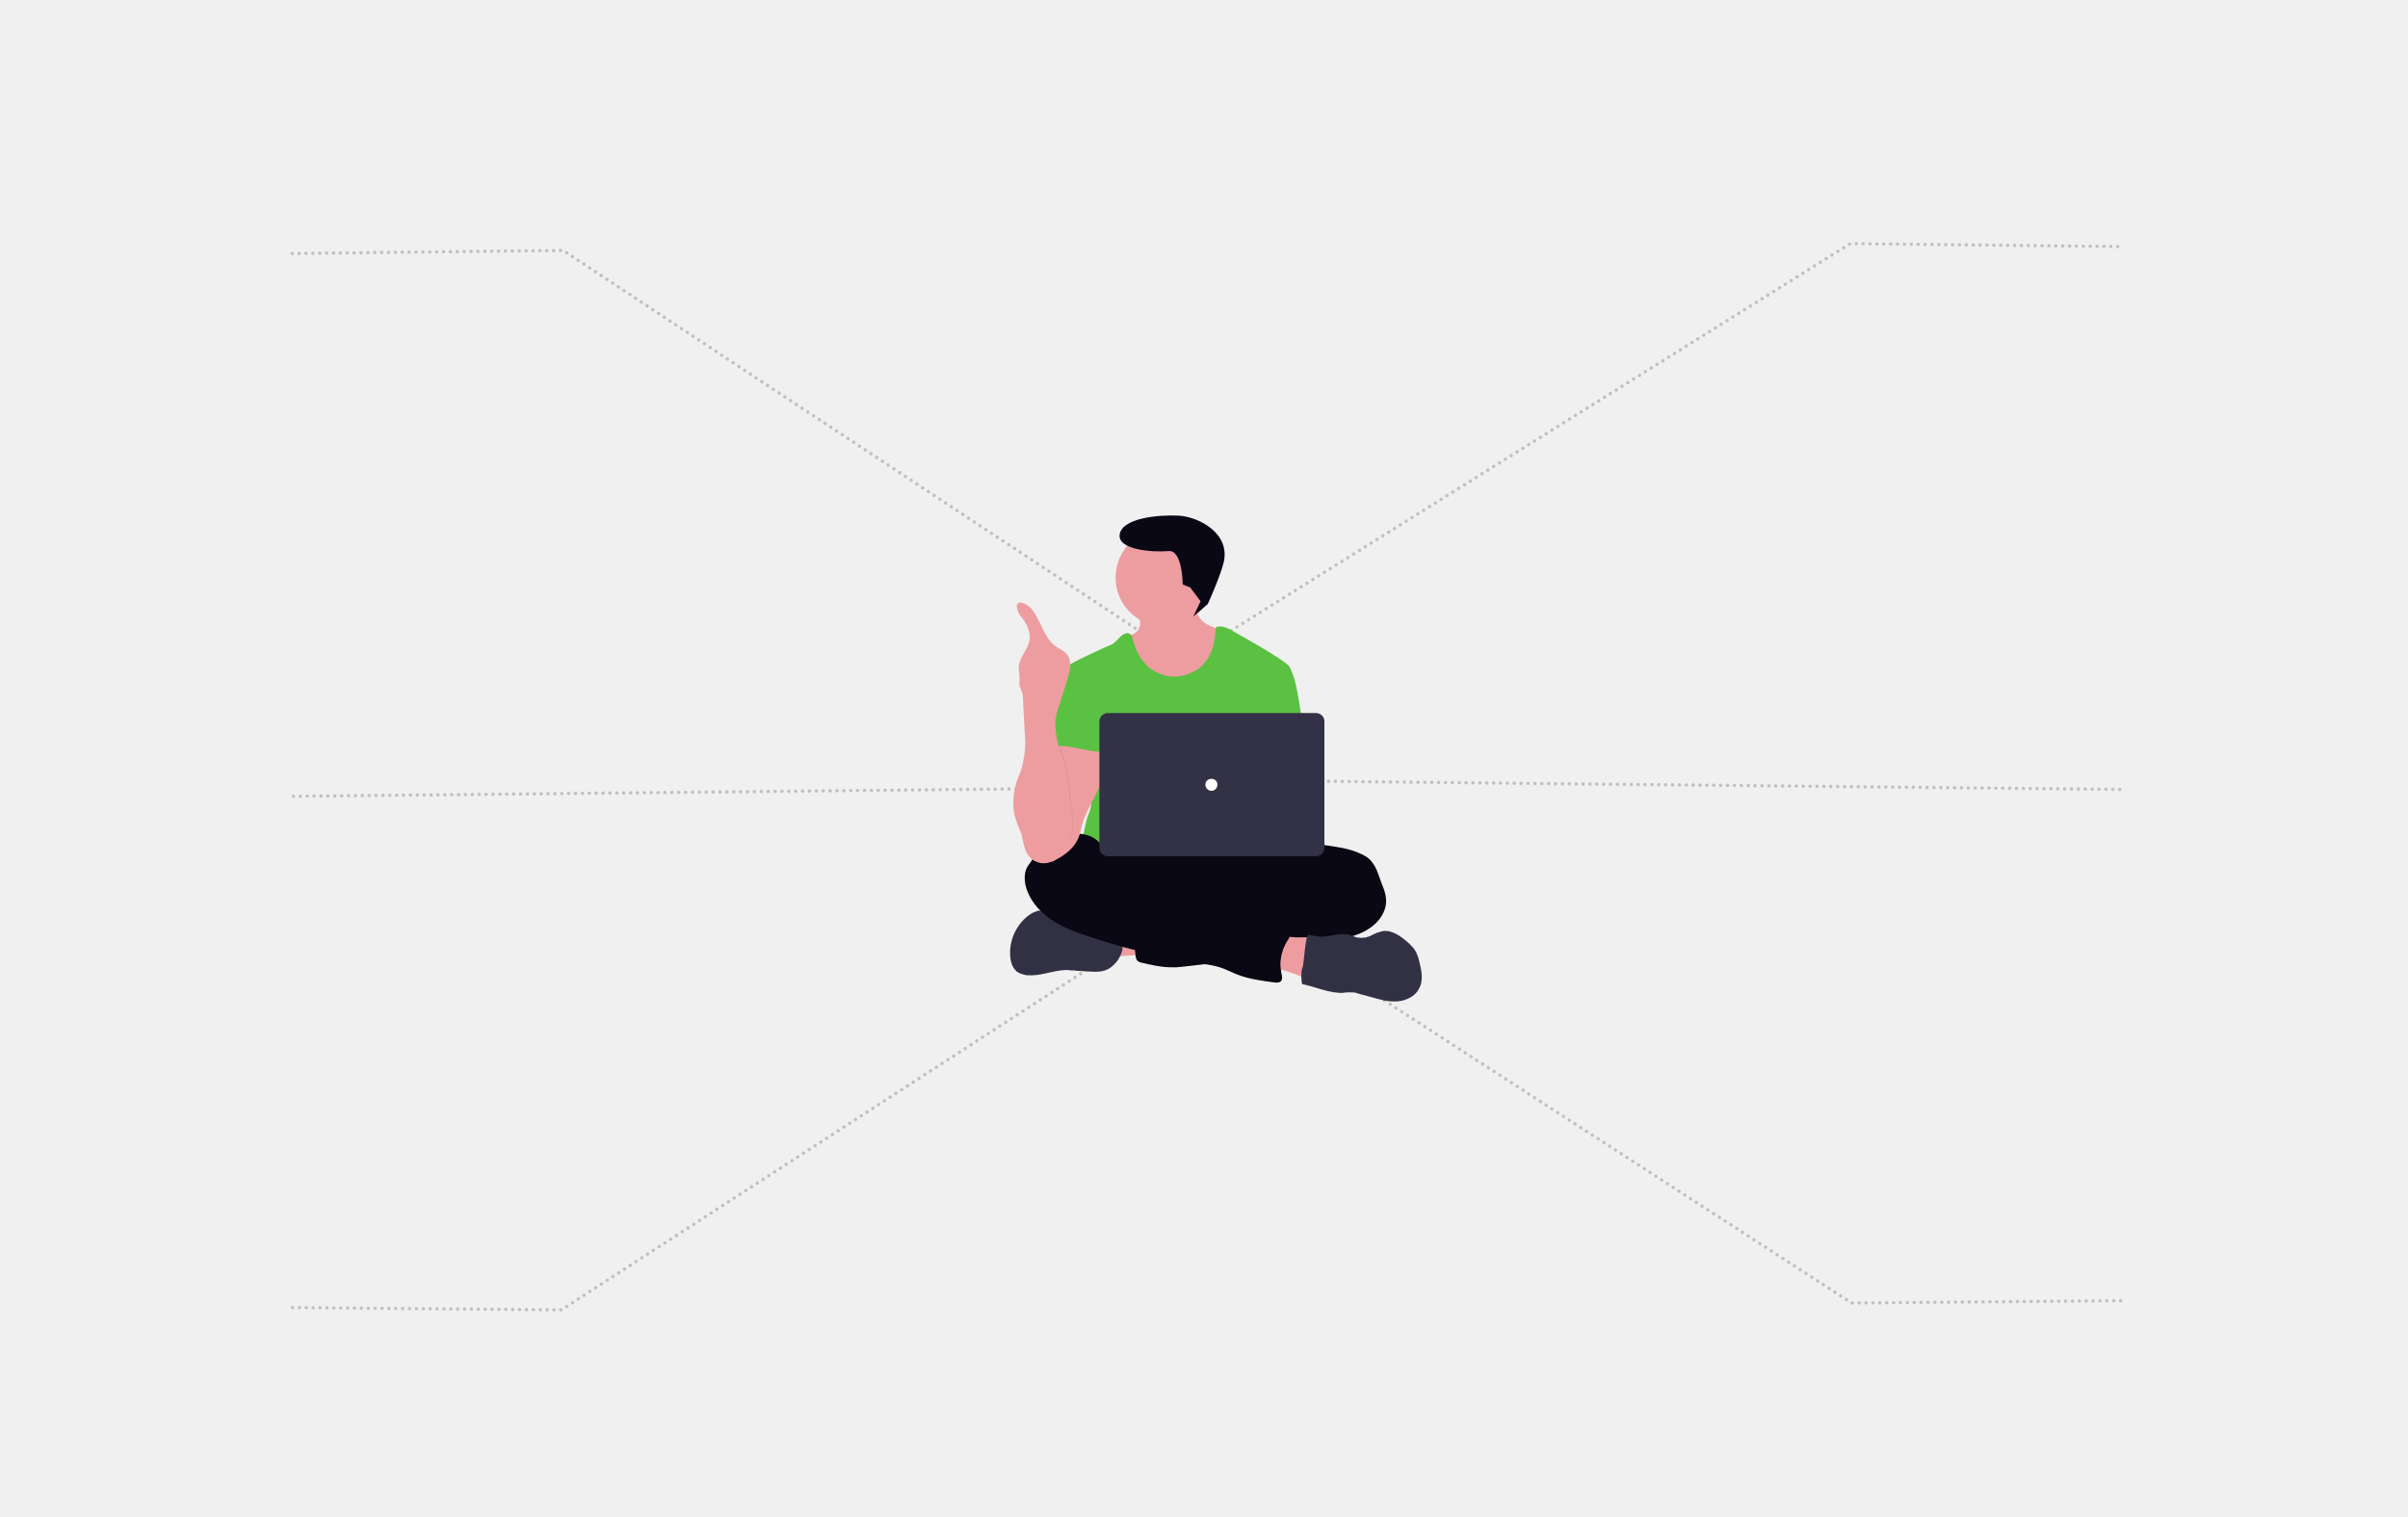
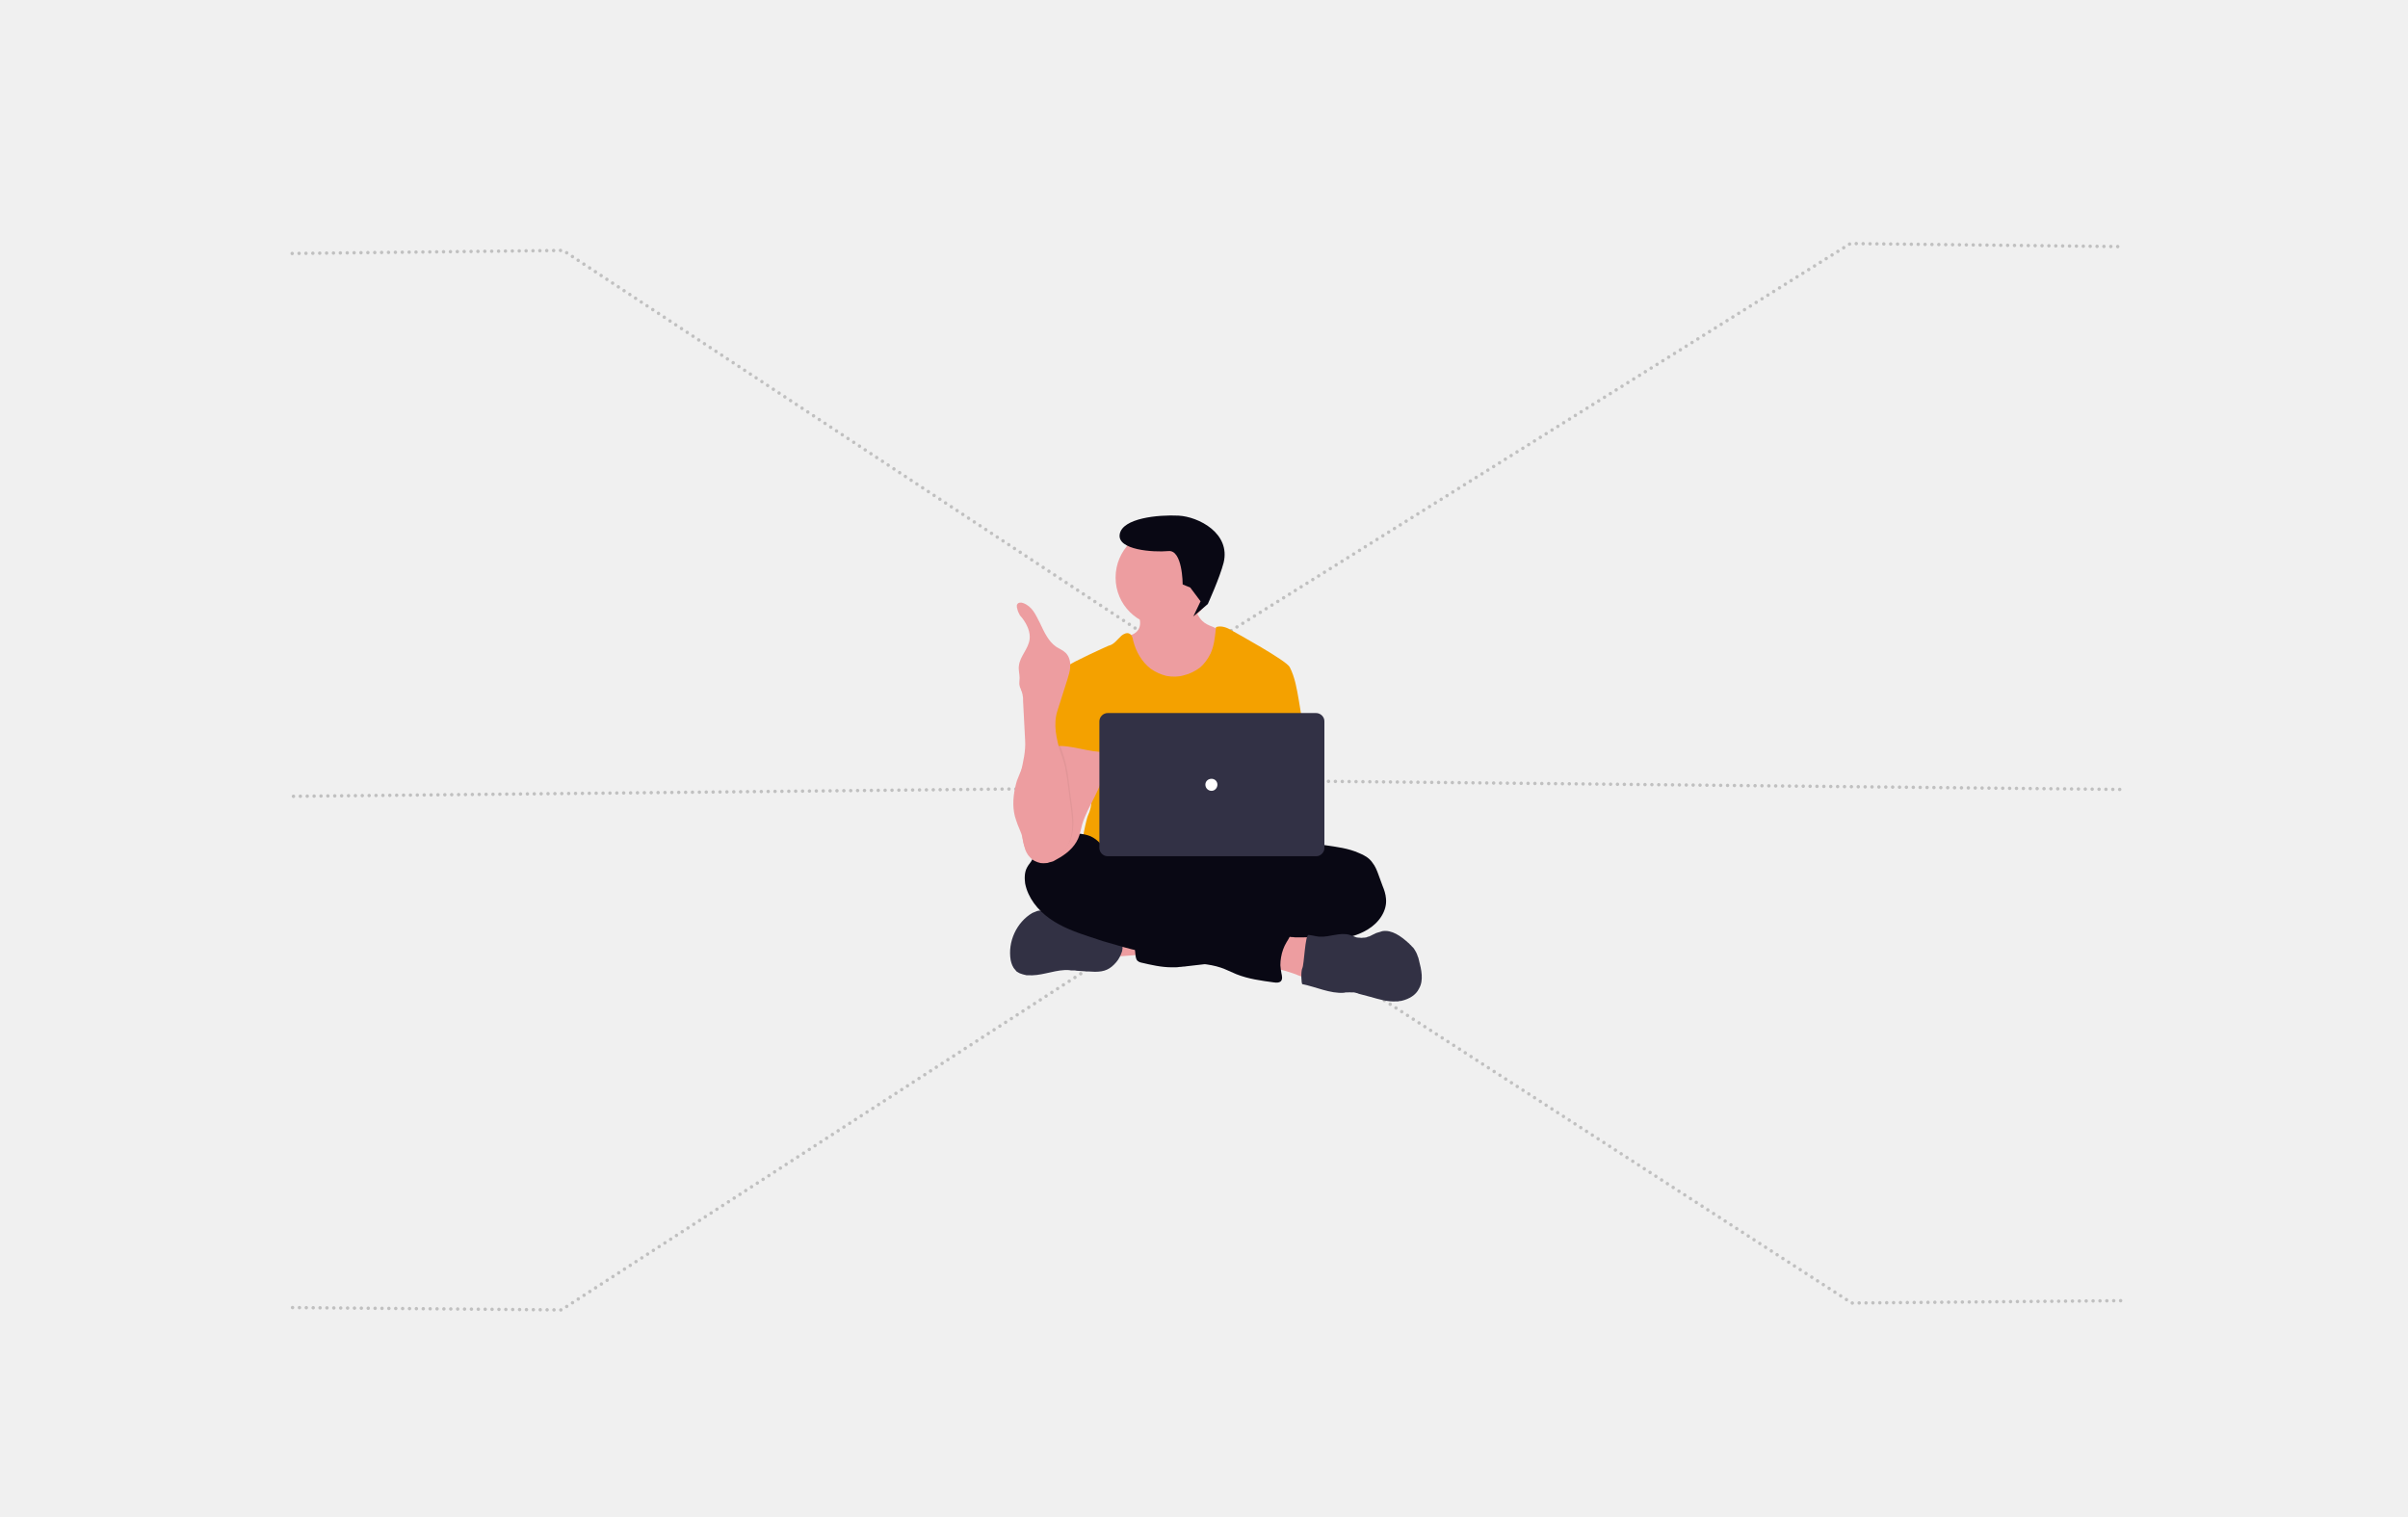
<svg xmlns="http://www.w3.org/2000/svg" version="1.2" viewBox="0 0 700 441" width="700" height="441">
-   <style>.a{opacity:.2;fill:none;stroke:#000;stroke-linecap:round;stroke-linejoin:round;stroke-dasharray:0,2}.b{fill:#ed9da0}.c{fill:#090814}.d{fill:#5bc142}.e{fill:#323144}.f{opacity:.05}.g{fill:#3f3d56}.h{opacity:.2}.i{fill:#fff}</style>
+   <style>.a{opacity:.2;fill:none;stroke:#000;stroke-linecap:round;stroke-linejoin:round;stroke-dasharray:0,2}.b{fill:#ed9da0}.c{fill:#090814}.d{fill:rgb(244, 161, 0)}.e{fill:#323144}.f{opacity:.05}.g{fill:#3f3d56}.h{opacity:.2}.i{fill:#fff}</style>
  <path fill-rule="evenodd" class="a" d="m352.8 186.5l185.1-115.7 79.7 0.9" />
  <path fill-rule="evenodd" class="a" d="m382.2 227.1l235.2 2.4" />
  <path fill-rule="evenodd" class="a" d="m382.3 277.8l156 101 80-0.7" />
  <path fill-rule="evenodd" class="a" d="m338.3 188.1l-174.6-115.3-79.8 0.9" />
  <path fill-rule="evenodd" class="a" d="m319.3 229.1l-235.1 2.4" />
  <path fill-rule="evenodd" class="a" d="m319.2 279.8l-156 101-80-0.7" />
  <path class="b" d="m321.8 277.9c-0.6-1.4-1.2-3.1-0.6-4.5q0.2-0.3 0.4-0.5 0.2-0.3 0.4-0.6 0.3-0.2 0.6-0.4 0.3-0.2 0.6-0.3 0.3-0.1 0.6-0.2 0.4-0.1 0.7-0.2 0.3-0.1 0.6-0.1 0.4-0.1 0.7-0.1 1.1-0.2 2.2-0.3 1 0 2.1 0 1.1-0.1 2.2 0 1 0 2.1 0.1c0.2 1.7-0.2 3.4-0.6 4.9-0.4 1.5-0.6 1.7-2.1 1.8-0.9 0.1-9.6 0.9-9.9 0.4z" />
  <path class="c" d="m347.9 268.4c-23.2 0-41.9-5.3-41.9-11.7 0-6.5 18.7-11.7 41.9-11.7 23.2 0 41.9 5.2 41.9 11.7 0 6.4-18.7 11.7-41.9 11.7z" />
  <path class="b" d="m355.4 194.8q-0.5 1.1-1.2 2-0.7 0.9-1.6 1.7-0.9 0.8-1.8 1.4-1 0.6-2.1 1-0.6 0.3-1.3 0.4-0.7 0.2-1.3 0.3-0.7 0.2-1.4 0.2-0.6 0.1-1.3 0.1c-2 0.1-4 0-5.9-0.7-2.5-0.9-4.6-2.7-6.2-4.9-1.5-2.2-2.6-4.6-3.5-7.1-0.5-1.3-1-2.7-0.8-4.1 1.6-0.3 3.2-0.8 4-2.2 0.6-1.1 0.5-2.5 0.1-3.8q-0.2-0.6-0.4-1.1c-0.3-0.9-1.3-2.5-0.6-3.2 0.5-0.5 2.3-0.7 3-1 2-0.9 3.8-2.2 6-2.7 1.9-0.4 3.9 0 5.8 0.4q0.1 0 0.1 0 0.1 0.1 0.2 0.1 0.1 0 0.2 0.1 0.1 0 0.2 0 0.1 0.1 0.1 0.2 0.1 0.1 0.2 0.2 0.1 0.1 0.1 0.2 0.1 0.1 0.1 0.2c0.5 1.4 0.9 2.8 1.3 4.2 0.4 1.4 1 2.7 2.1 3.8 0.8 0.8 1.9 1.3 3 1.7l2.6 1.2q0.1 0.1 0.3 0.2 0.2 0.1 0.3 0.2 0.2 0.1 0.3 0.2 0.2 0.1 0.3 0.2 0.1 0.2 0.2 0.4 0.1 0.2 0.2 0.4 0.1 0.2 0.1 0.4 0.1 0.2 0.1 0.4 0.2 1.2 0.2 2.3-0.1 1.2-0.2 2.3-0.2 1.2-0.6 2.3-0.4 1.1-0.9 2.1z" />
  <path class="b" d="m338.6 182.1c-7.9 0-14.3-6.3-14.3-14.2 0-7.9 6.4-14.3 14.3-14.3 7.8 0 14.2 6.4 14.2 14.3 0 7.9-6.4 14.2-14.2 14.2z" />
  <path class="d" d="m378.7 210.5l-1.1-6.7c-0.6-3.4-1.1-6.8-2.7-9.9-1-1.9-15.4-9.8-16.8-10.6-1.4-0.9-3.1-1.5-4.6-1-0.3 2.7-0.5 5.3-1.6 7.7-0.8 1.6-1.8 3-3.1 4.1-1.4 1-2.9 1.8-4.6 2.2-1.6 0.5-3.4 0.5-5.1 0.2-1.6-0.4-3.2-1.1-4.6-2.1-2.6-2-4.3-5-5.1-8.2-0.1-0.8-0.4-1.7-1.1-2-0.7-0.4-1.7 0.1-2.3 0.6-1.2 1.1-2.2 2.6-3.7 2.9-0.5 0.2-11.1 5-11.7 5.8-0.6 0.9-0.9 1.9-1.2 2.9 3.2 7.2 6.2 14.3 9.4 21.4q0 0.1 0.1 0.2 0 0.1 0 0.3 0.1 0.1 0.1 0.2 0 0.1 0 0.2 0 0.1-0.1 0.2 0 0.2-0.1 0.3 0 0.1-0.1 0.2 0 0.1-0.1 0.2c-1.6 2.5-1.5 5.7-1.4 8.7 0.2 2.9 0.4 6-0.9 8.7-0.4 0.7-2.3 9.1-1.8 10.8h66.2c-1.3-3.4-0.8-10.4-0.5-14.1 0.2-2.6-0.3-5.1-0.5-7.7-0.4-5.3-0.1-10.3-1-15.5z" />
  <path class="c" d="m382.1 245.8c1-0.4 2-0.3 3.1-0.1 3.4 0.5 6.8 0.9 9.9 2.3 1.5 0.6 2.9 1.4 3.8 2.7 0.9 1.1 1.4 2.4 1.9 3.8l1.1 3c0.5 1.2 0.9 2.4 1 3.7 0.4 3.6-2.1 7.1-5.3 9-3.2 2-6.9 2.6-10.6 3.3q-5.4 1.1-10.9 2.4-0.6 0.2-1.2 0.3-0.7 0.1-1.3 0.3-0.7 0.1-1.3 0.2-0.7 0.1-1.3 0.2c-3.9 0.4-7.9-0.2-11.6 1.1-1.5 0.5-2.9 1.3-4.4 1.6q-0.4 0.1-0.8 0.2-0.4 0-0.8 0.1-0.3 0.1-0.7 0.1-0.4 0.1-0.8 0.1l-7 0.8q-0.5 0.1-1 0.1-0.6 0.1-1.1 0.1-0.5 0.1-1.1 0.1-0.5 0-1.1 0c-3 0-6-0.7-9-1.4q-0.1 0-0.2-0.1-0.1 0-0.2 0-0.1-0.1-0.2-0.2-0.1 0-0.2-0.1c-0.5-0.3-0.6-1-0.7-1.6q-0.4-3.9-0.8-7.9c0-0.8-0.1-1.7 0.4-2.4 0.6-0.9 1.7-1.2 2.8-1.4q1.6-0.2 3.3-0.4 1.6-0.2 3.3-0.3 1.7-0.2 3.4-0.2 1.7 0 3.3 0c1.7-1.7 4.5-1.7 6.8-2.6q0.3-0.2 0.6-0.3 0.3-0.2 0.6-0.3 0.3-0.2 0.6-0.4 0.3-0.1 0.5-0.3 1.5-0.9 3.1-1.6 1.6-0.7 3.2-1.2 1.7-0.5 3.4-0.9 1.7-0.3 3.4-0.4 0.3-0.1 0.7-0.1 0.3 0 0.6-0.1 0.4 0 0.7-0.1 0.3 0 0.7-0.1c1.7-0.6 3.3-2 5-1.7 0.2-0.6 0.4-1.4 0.9-1.8 0.3-0.2 0.6-0.4 0.8-0.6 0.5-0.5 0.5-1.3 0.5-1.9-0.1-0.7-0.3-1.4-0.1-2.1q0-0.1 0.1-0.2 0-0.1 0-0.2 0.1-0.1 0.1-0.2 0.1-0.1 0.1-0.1c0.9-1.6 2.2-2.4 4-2.2z" />
  <path class="e" d="m324.5 279.7c-1.8 2.1-3.4 2.8-6.2 2.8q-2.6-0.1-5.3-0.3-0.4-0.1-0.9-0.1-0.4 0-0.8 0-0.5-0.1-0.9-0.1-0.5 0-0.9 0c-3.7 0.2-7.1 1.8-10.8 1.5q-0.1 0-0.3 0-0.2 0-0.4-0.1-0.2 0-0.4-0.1-0.2 0-0.4-0.1-0.3-0.1-0.6-0.2-0.3-0.1-0.6-0.3-0.2-0.1-0.5-0.3-0.2-0.2-0.4-0.5c-0.7-0.7-1.1-1.8-1.3-2.8-0.9-5.3 1.7-11 6.3-13.7q0.3-0.1 0.5-0.2 0.3-0.1 0.5-0.2 0.3-0.1 0.5-0.2 0.3 0 0.5-0.1 0.3 0 0.6 0.1 0.2 0 0.5 0 0.2 0.1 0.5 0.2 0.2 0.1 0.5 0.2 0.7 0.3 1.4 0.6 0.7 0.4 1.3 0.8 0.6 0.4 1.2 0.9 0.6 0.5 1.1 1 0.1 0.1 0.2 0.2 0.1 0.1 0.2 0.2 0.1 0.1 0.2 0.1 0.1 0.1 0.2 0.2 0.1 0 0.2 0 0.1 0.1 0.3 0.1 0.1 0 0.2 0 0.1 0 0.2 0l3.9 0.3q0.2 0 0.4 0 0.3 0 0.5 0.1 0.3 0 0.5 0 0.3 0.1 0.5 0.1 0.3 0.1 0.5 0.2 0.3 0.1 0.5 0.3 0.3 0.1 0.5 0.2 0.3 0.1 0.5 0.2c2.1 1 4.4 1.2 6.6 1.6q0.1 0 0.2 0 0.1 0 0.1 0 0.1 0.1 0.2 0.1 0.1 0 0.1 0.1 0 0 0.1 0.1 0 0 0 0.1 0.1 0 0.1 0.1 0 0 0 0.1 0.2 0.9 0.2 1.8 0.1 0.9-0.1 1.8-0.3 0.9-0.7 1.7-0.4 0.8-1 1.5z" />
  <path class="b" d="m378.7 272.5c2.2-0.1 4.6-0.2 6.2 1.3 1.5 1.3 1.7 3.6 1.8 5.6l0.1 2.4c0.1 0.7 0.1 1.5-0.2 2.1-0.5 1.2-1.9 1.8-3.2 1.7-1.3-0.1-2.5-0.6-3.7-1.1q-1.2-0.6-2.4-1-1.2-0.5-2.5-0.9-1.2-0.4-2.5-0.7-1.3-0.3-2.5-0.6 0.1-2.4 0.5-4.9c0.2-1.1 0.2-3 1-3.9 0.8-1 1.8-0.4 2.9-0.3q0.5 0.1 1.1 0.2 0.6 0 1.2 0.1 0.5 0 1.1 0 0.6 0 1.1 0z" />
  <path class="c" d="m321.9 248.7c0 0.3-0.5 0-0.5-0.3-0.4-2.3-2.2-4.3-4.4-5.3-2.2-0.9-4.7-0.9-7.1-0.7-3.6 0.3-7.6 1.7-8.9 5-0.3 0.8-0.5 1.7-0.9 2.4-0.4 0.9-1.1 1.5-1.5 2.3-0.8 1.4-0.8 3.1-0.6 4.7 0.8 4.2 3.7 7.8 7.1 10.2 3.5 2.5 7.6 4 11.6 5.3q4 1.4 8.1 2.5 4 1.2 8.2 2.1 4.1 1 8.2 1.8 4.1 0.8 8.3 1.5c1.8 0.2 3.6 0.5 5.4 1.1 1.5 0.5 3 1.3 4.5 1.9 3.5 1.4 7.3 1.9 11 2.4 0.7 0.1 1.4 0.1 1.9-0.3 0.6-0.6 0.4-1.6 0.2-2.4q-0.2-1.1-0.3-2.3 0-1.2 0.2-2.3 0.2-1.2 0.6-2.3 0.4-1.1 1-2.1c0.6-1 1.4-2.1 1.3-3.3-0.1-1.5-1.5-2.5-3-2.7-1.4-0.2-2.8 0.1-4.2 0.3q-0.2 0-0.4 0.1-0.2 0-0.4-0.1-0.2 0-0.3 0-0.2-0.1-0.4-0.1-0.1-0.1-0.1-0.2-0.1 0-0.2-0.1-0.1 0-0.1-0.1-0.1-0.1-0.2-0.1-0.7-0.8-1.6-1.2-0.9-0.4-1.9-0.6-1-0.1-2 0.1-1 0.1-1.9 0.6c-0.6 0.3-1.4-0.4-1.9-0.6l-6.2-2.8c-7-3.2-14.1-6.4-21.6-8.4q-0.2-0.1-0.5-0.1-0.2-0.1-0.4-0.2-0.2-0.1-0.4-0.2-0.2-0.1-0.4-0.2c-0.4-0.3-0.6-0.7-1-1-0.7-0.7-1.8-1-2.7-1.5-0.9-0.5-1.9-1.8-1.6-2.8z" />
  <path class="e" d="m412.5 287.4c-0.9 1.9-2.9 3-4.9 3.5q-0.2 0-0.4 0.1-0.2 0-0.4 0-0.2 0.1-0.4 0.1-0.2 0-0.4 0c-2.6 0.2-5.1-0.6-7.6-1.3l-3.4-0.9q-0.2-0.1-0.5-0.2-0.2 0-0.4-0.1-0.2 0-0.4-0.1-0.3 0-0.5 0-0.3 0-0.6 0-0.3-0.1-0.6 0-0.3 0-0.7 0-0.3 0-0.6 0.1c-4 0.3-8.1-1.7-12.1-2.5-0.3 0-0.5-3.7 0-4.7 0.5-0.9 0.8-9.8 1.8-9.6 1.1 0.1 2.1 0.4 3.1 0.5 3 0.2 6.1-1.4 8.9-0.5 0.7 0.2 1.3 0.5 1.9 0.7q0.5 0.1 1 0.1 0.4 0.1 0.9 0 0.5 0 1-0.1 0.4-0.2 0.9-0.3 0.6-0.3 1.2-0.6 0.3-0.1 0.6-0.3 0.3-0.1 0.6-0.2 0.4-0.1 0.7-0.2 0.3-0.1 0.6-0.2c2.8-0.5 5.5 1.5 7.6 3.4q0.3 0.2 0.5 0.5 0.3 0.2 0.5 0.5 0.2 0.2 0.5 0.5 0.2 0.3 0.4 0.6 0.2 0.3 0.4 0.7 0.2 0.4 0.3 0.7 0.1 0.4 0.3 0.8 0.1 0.4 0.2 0.8c0.7 2.7 1.4 5.8 0 8.2z" />
  <path class="b" d="m320.9 223.4c-0.4 5.8-4.6 10.6-6.3 16.2-0.4 1.4-0.6 2.9-1.2 4.2-1.2 2.7-3.6 4.6-6.2 6q-0.3 0.2-0.7 0.4-0.3 0.2-0.7 0.3-0.4 0.1-0.8 0.2-0.4 0.2-0.8 0.2-0.9 0.1-1.7 0-0.9-0.2-1.7-0.6-0.8-0.4-1.4-1.1-0.6-0.6-1-1.4c-0.7-1.3-0.8-2.9-1.2-4.4-0.4-1.7-1.3-3.2-1.8-4.9-1.1-3-1-6.4-0.3-9.5q0.2-1 0.5-2 0.4-1 0.8-2 0.4-1 0.8-1.9 0.5-1 1-1.9 0.3-0.5 0.6-1.1 0.3-0.4 0.5-0.7 0.2-0.4 0.5-0.8 0.2-0.3 0.5-0.7 0.3-0.4 0.6-0.7c1.7-2.1 4-3.7 6.2-5.4q0.1 0 0.1 0 0.1-0.1 0.2-0.1 0.1-0.1 0.1-0.1 0.1 0 0.2 0 0.1 0 0.2 0 0.1 0 0.2 0 0.1 0 0.2 0 0.1 0.1 0.2 0.1 1.1 0.5 2.3 1.1 1.1 0.5 2.2 1.1 1.1 0.6 2.2 1.3 1.1 0.6 2.1 1.3c1.1 0.7 2.6 1.5 3.2 2.6 0.5 1.1 0.4 3.1 0.4 4.3z" />
  <path class="d" d="m309.2 196.7q-0.1 0.1-0.2 0.2-0.1 0.1-0.1 0.2-0.1 0.2-0.2 0.3-0.1 0.1-0.1 0.3-0.9 2-1.6 4.1-0.7 2-1.2 4.1-0.5 2.2-0.9 4.3-0.3 2.2-0.4 4.4 0 0.1 0 0.2-0.1 0.1-0.1 0.2 0 0.1 0 0.2-0.1 0.1-0.1 0.2-0.1 0-0.1 0.1-0.1 0.1-0.1 0.1-0.1 0.1-0.1 0.1-0.1 0.1-0.2 0.2-0.2 0.2-0.3 0.5-0.1 0.4 0 0.7 0 0.3 0.2 0.6 0.2 0.3 0.4 0.5c0.5-0.9 1.7-1.2 2.7-1.3 4.9-0.4 9.7 1.9 14.7 1.7-0.4-1.2-0.9-2.3-1.2-3.5-1.2-5.5 1.9-11.3 0-16.6-0.4-1-1-2-2.1-2.5q-0.1 0-0.3-0.1-0.1 0-0.3-0.1-0.2 0-0.3-0.1-0.2 0-0.4 0c-1.2-0.3-3.7-1.2-4.9-0.8-0.4 0.1-0.6 0.5-1 0.8-0.5 0.3-1.3 0.5-1.8 1z" />
  <path class="f" d="m310.7 245.1q-0.5 0.9-1.3 1.7-0.7 0.8-1.6 1.4-1 0.5-2 0.8-1 0.3-2.1 0.3-0.3 0-0.6 0-0.3 0-0.6-0.1-0.3 0-0.5-0.1-0.3-0.1-0.6-0.2c-1.8-0.8-2.8-2.9-3.2-4.9-0.4-2-0.2-4.1-0.5-6.1-0.2-1.6-0.7-3.2-0.9-4.8-0.6-4 0.5-7.9 1.4-11.9q0.3-0.5 0.6-1.1 0.2-0.4 0.4-0.7 0.2-0.4 0.5-0.8 0.2-0.3 0.5-0.7 0.2-0.4 0.5-0.7c1.7-2.1 3.9-3.7 6-5.4h-2.2q0 0 0.1 0 0 0 0.1 0 0 0 0.1 0 0 0 0.1 0 0 0 0 0.1 0.1 0 0.1 0 0 0.1 0.1 0.1 0 0.1 0 0.1c0.2 2.1 3 4.1 3.6 6.1 0.4 1.2 0.8 2.4 1.1 3.7q0.1 0.4 0.2 0.8 0.1 0.4 0.1 0.8 0.1 0.4 0.2 0.8 0 0.4 0.1 0.8 0.6 4.6 1.2 9.1c0.5 3.7 0.9 7.7-0.9 10.9z" />
  <path class="b" d="m307.4 206.6l2.8-8.8c0.4-1.4 0.9-2.7 0.9-4.1 0.1-1.4-0.3-2.9-1.3-3.9-0.8-0.8-1.9-1.2-2.8-1.8-2.3-1.6-3.5-4.4-4.7-6.9-1.3-2.5-2.2-4.8-4.9-5.8-0.6-0.2-1.4-0.2-1.7 0.4q-0.1 0.1-0.1 0.2 0 0.1 0 0.2 0 0.1 0 0.2 0 0.1 0 0.2 0.1 0.4 0.2 0.8 0.1 0.4 0.3 0.8 0.2 0.4 0.4 0.8 0.3 0.4 0.6 0.7c1.4 1.8 2.5 4.1 2.2 6.3-0.4 2.8-2.8 4.9-3.1 7.6-0.2 1.2 0.2 2.4 0.2 3.6 0 0.8-0.2 1.5 0 2.3q0.1 0.2 0.1 0.4 0.1 0.2 0.2 0.4 0.1 0.2 0.1 0.4 0.1 0.2 0.2 0.4 0.1 0.3 0.2 0.7 0.1 0.3 0.1 0.6 0.1 0.4 0.1 0.7 0 0.4 0 0.7l0.6 11.5c0.4 6.3-3 12.3-2.1 18.5 0.3 1.6 0.7 3.2 1 4.8 0.3 2 0.1 4.1 0.5 6.1 0.4 2 1.5 4.1 3.3 4.9q0.3 0.1 0.6 0.2 0.3 0.1 0.6 0.1 0.3 0.1 0.6 0.1 0.3 0 0.6 0 1.1 0 2.2-0.3 1-0.3 2-0.9 1-0.5 1.7-1.3 0.8-0.8 1.4-1.7c1.8-3.3 1.4-7.2 0.9-10.9l-1.2-9.1q-0.1-0.4-0.2-0.8 0-0.4-0.1-0.8-0.1-0.4-0.1-0.8-0.1-0.4-0.2-0.8c-0.3-1.3-0.8-2.5-1.2-3.7-1.2-4-2.2-8.2-0.9-12.2z" />
  <path class="g" d="m322 207.3h60.6c1.3 0 2.4 1.1 2.4 2.4v36.8c0 1.3-1.1 2.4-2.4 2.4h-60.6c-1.3 0-2.4-1.1-2.4-2.4v-36.8c0-1.3 1.1-2.4 2.4-2.4z" />
  <path class="h" d="m322 207.3h60.6c1.3 0 2.4 1.1 2.4 2.4v36.8c0 1.3-1.1 2.4-2.4 2.4h-60.6c-1.3 0-2.4-1.1-2.4-2.4v-36.8c0-1.3 1.1-2.4 2.4-2.4z" />
  <path class="i" d="m352.2 229.9c-1 0-1.8-0.8-1.8-1.8 0-1 0.8-1.7 1.8-1.7 0.9 0 1.7 0.7 1.7 1.7 0 1-0.8 1.8-1.7 1.8z" />
  <path class="c" d="m346 170.8l-2.2-0.9c0 0 0-10.2-4.2-9.7-4.3 0.4-14.9-0.3-14.1-4.9 0.8-4.7 11.2-5.7 17.1-5.4 5.8 0.3 15.2 5.1 13.1 13.7-1.1 4.3-4.6 12-4.6 12l-4.2 3.6 2.1-4.4z" />
</svg>
